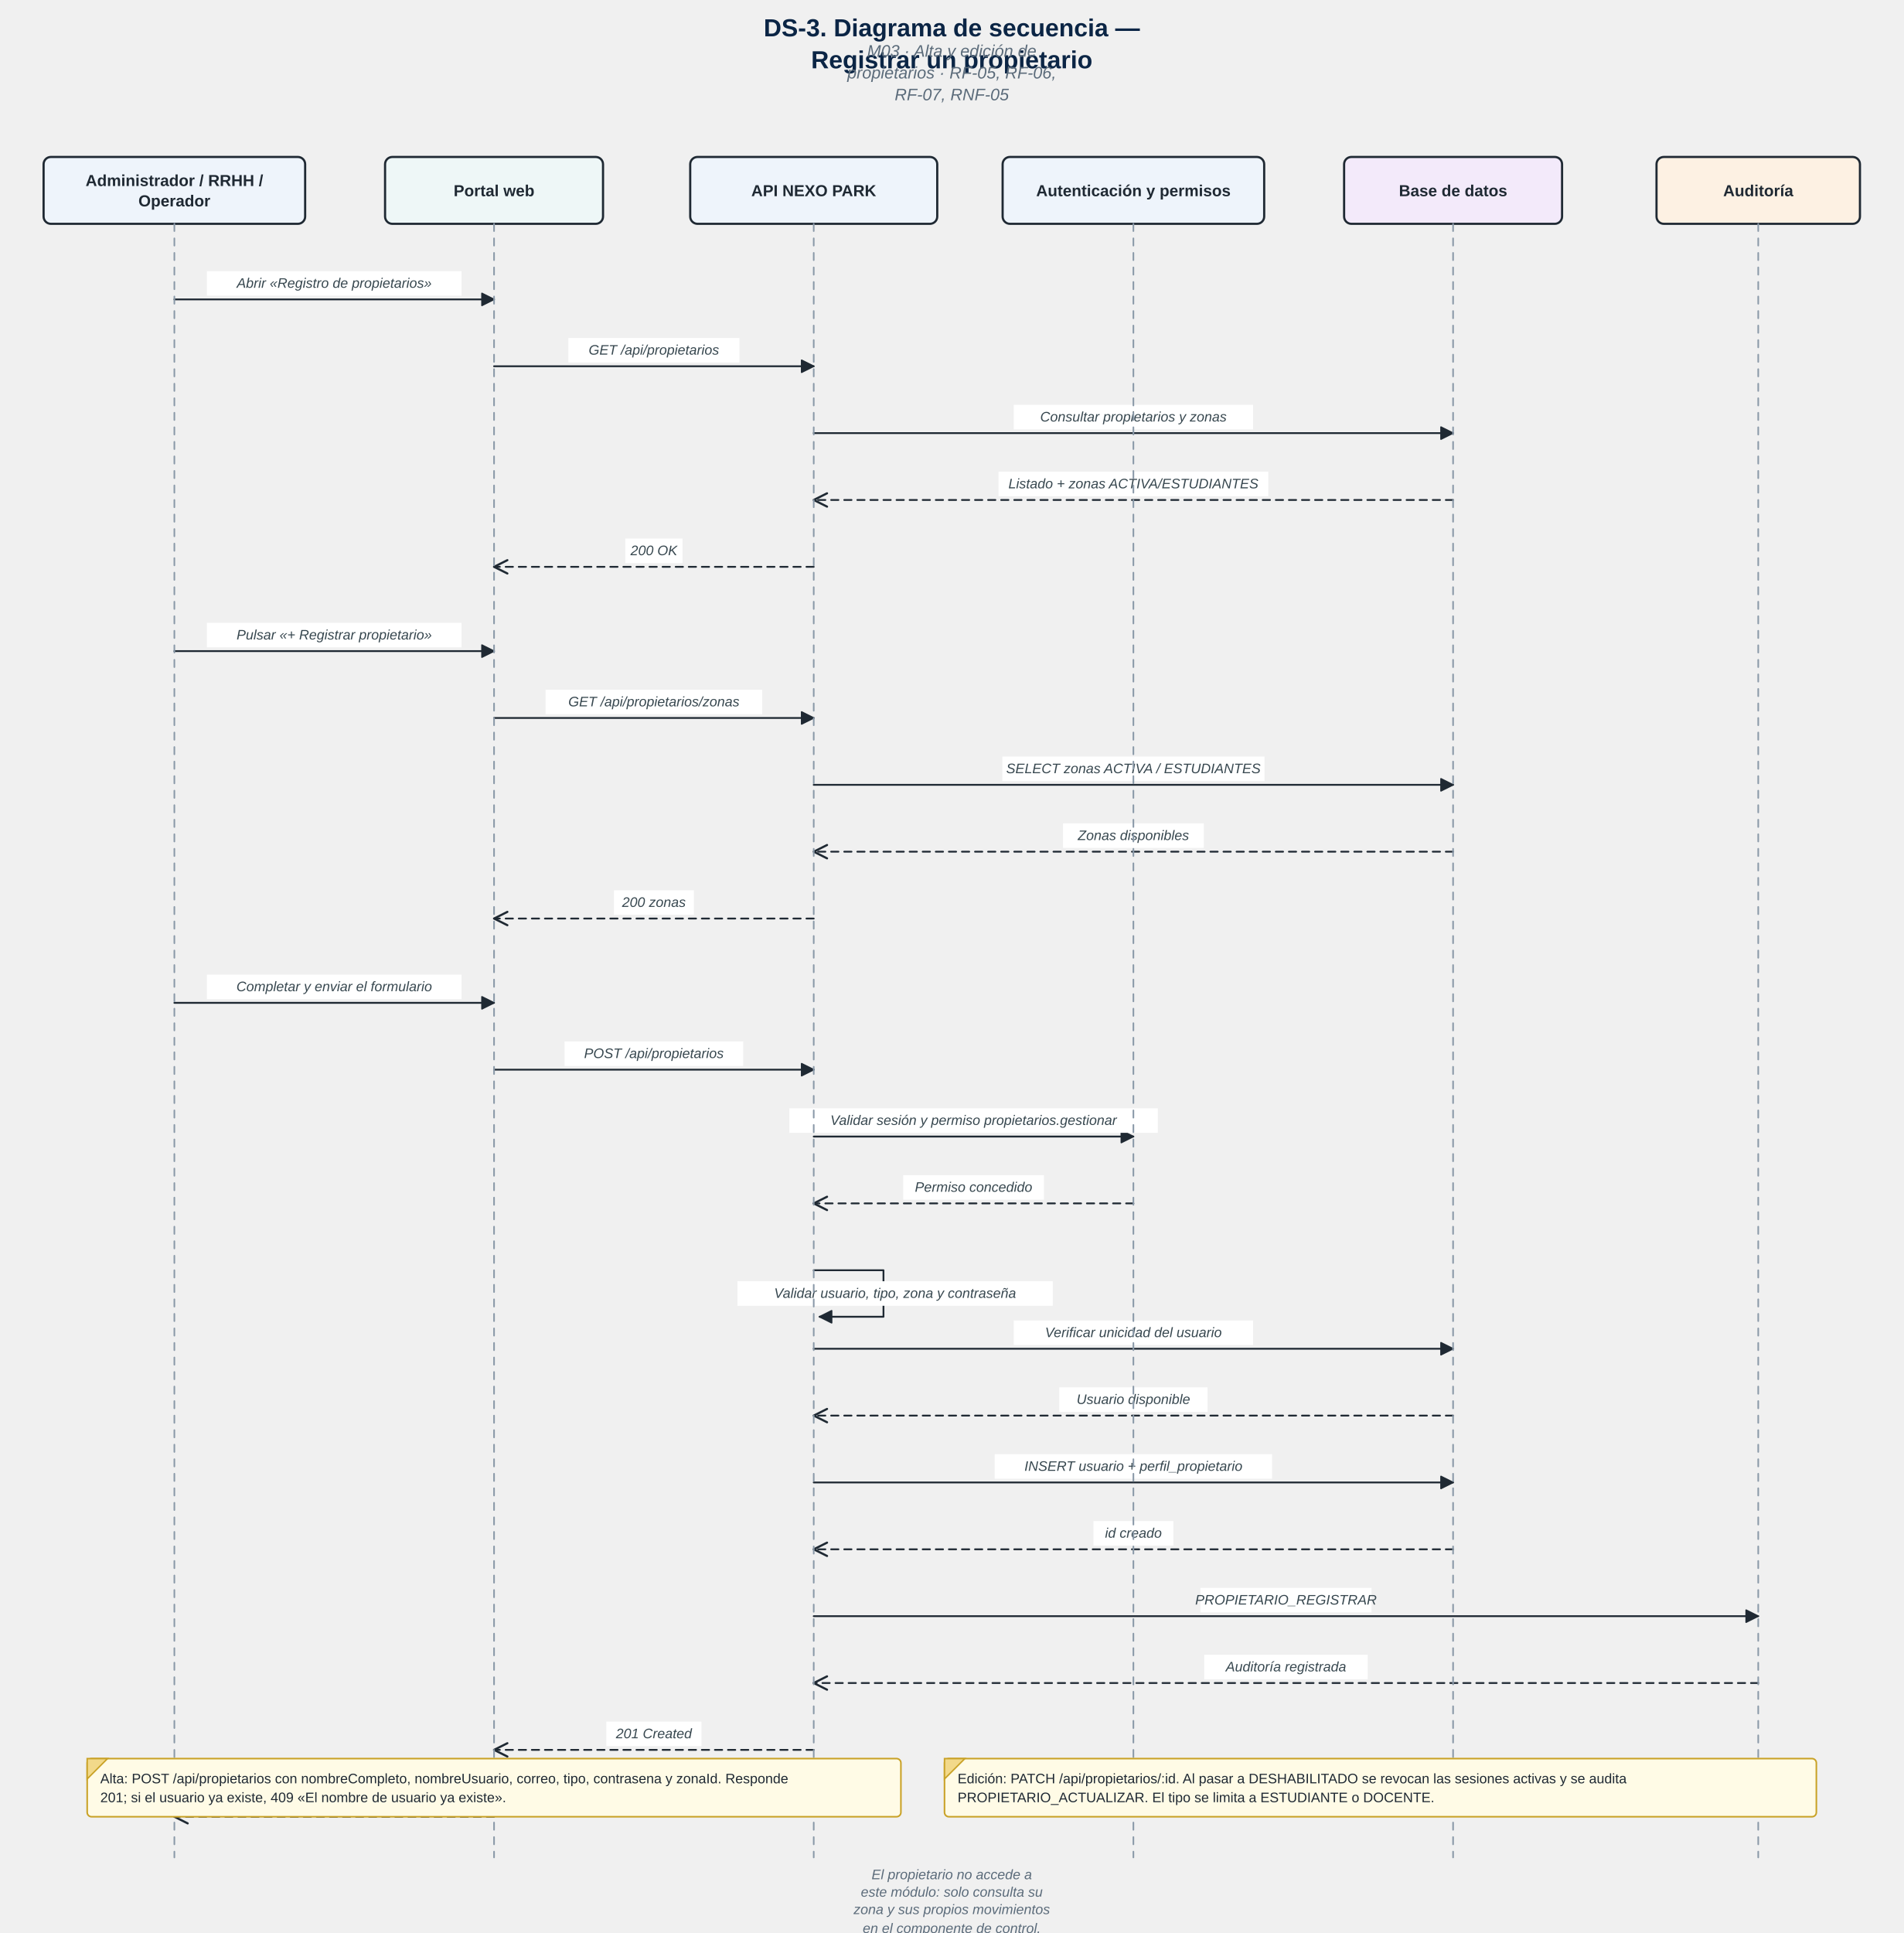
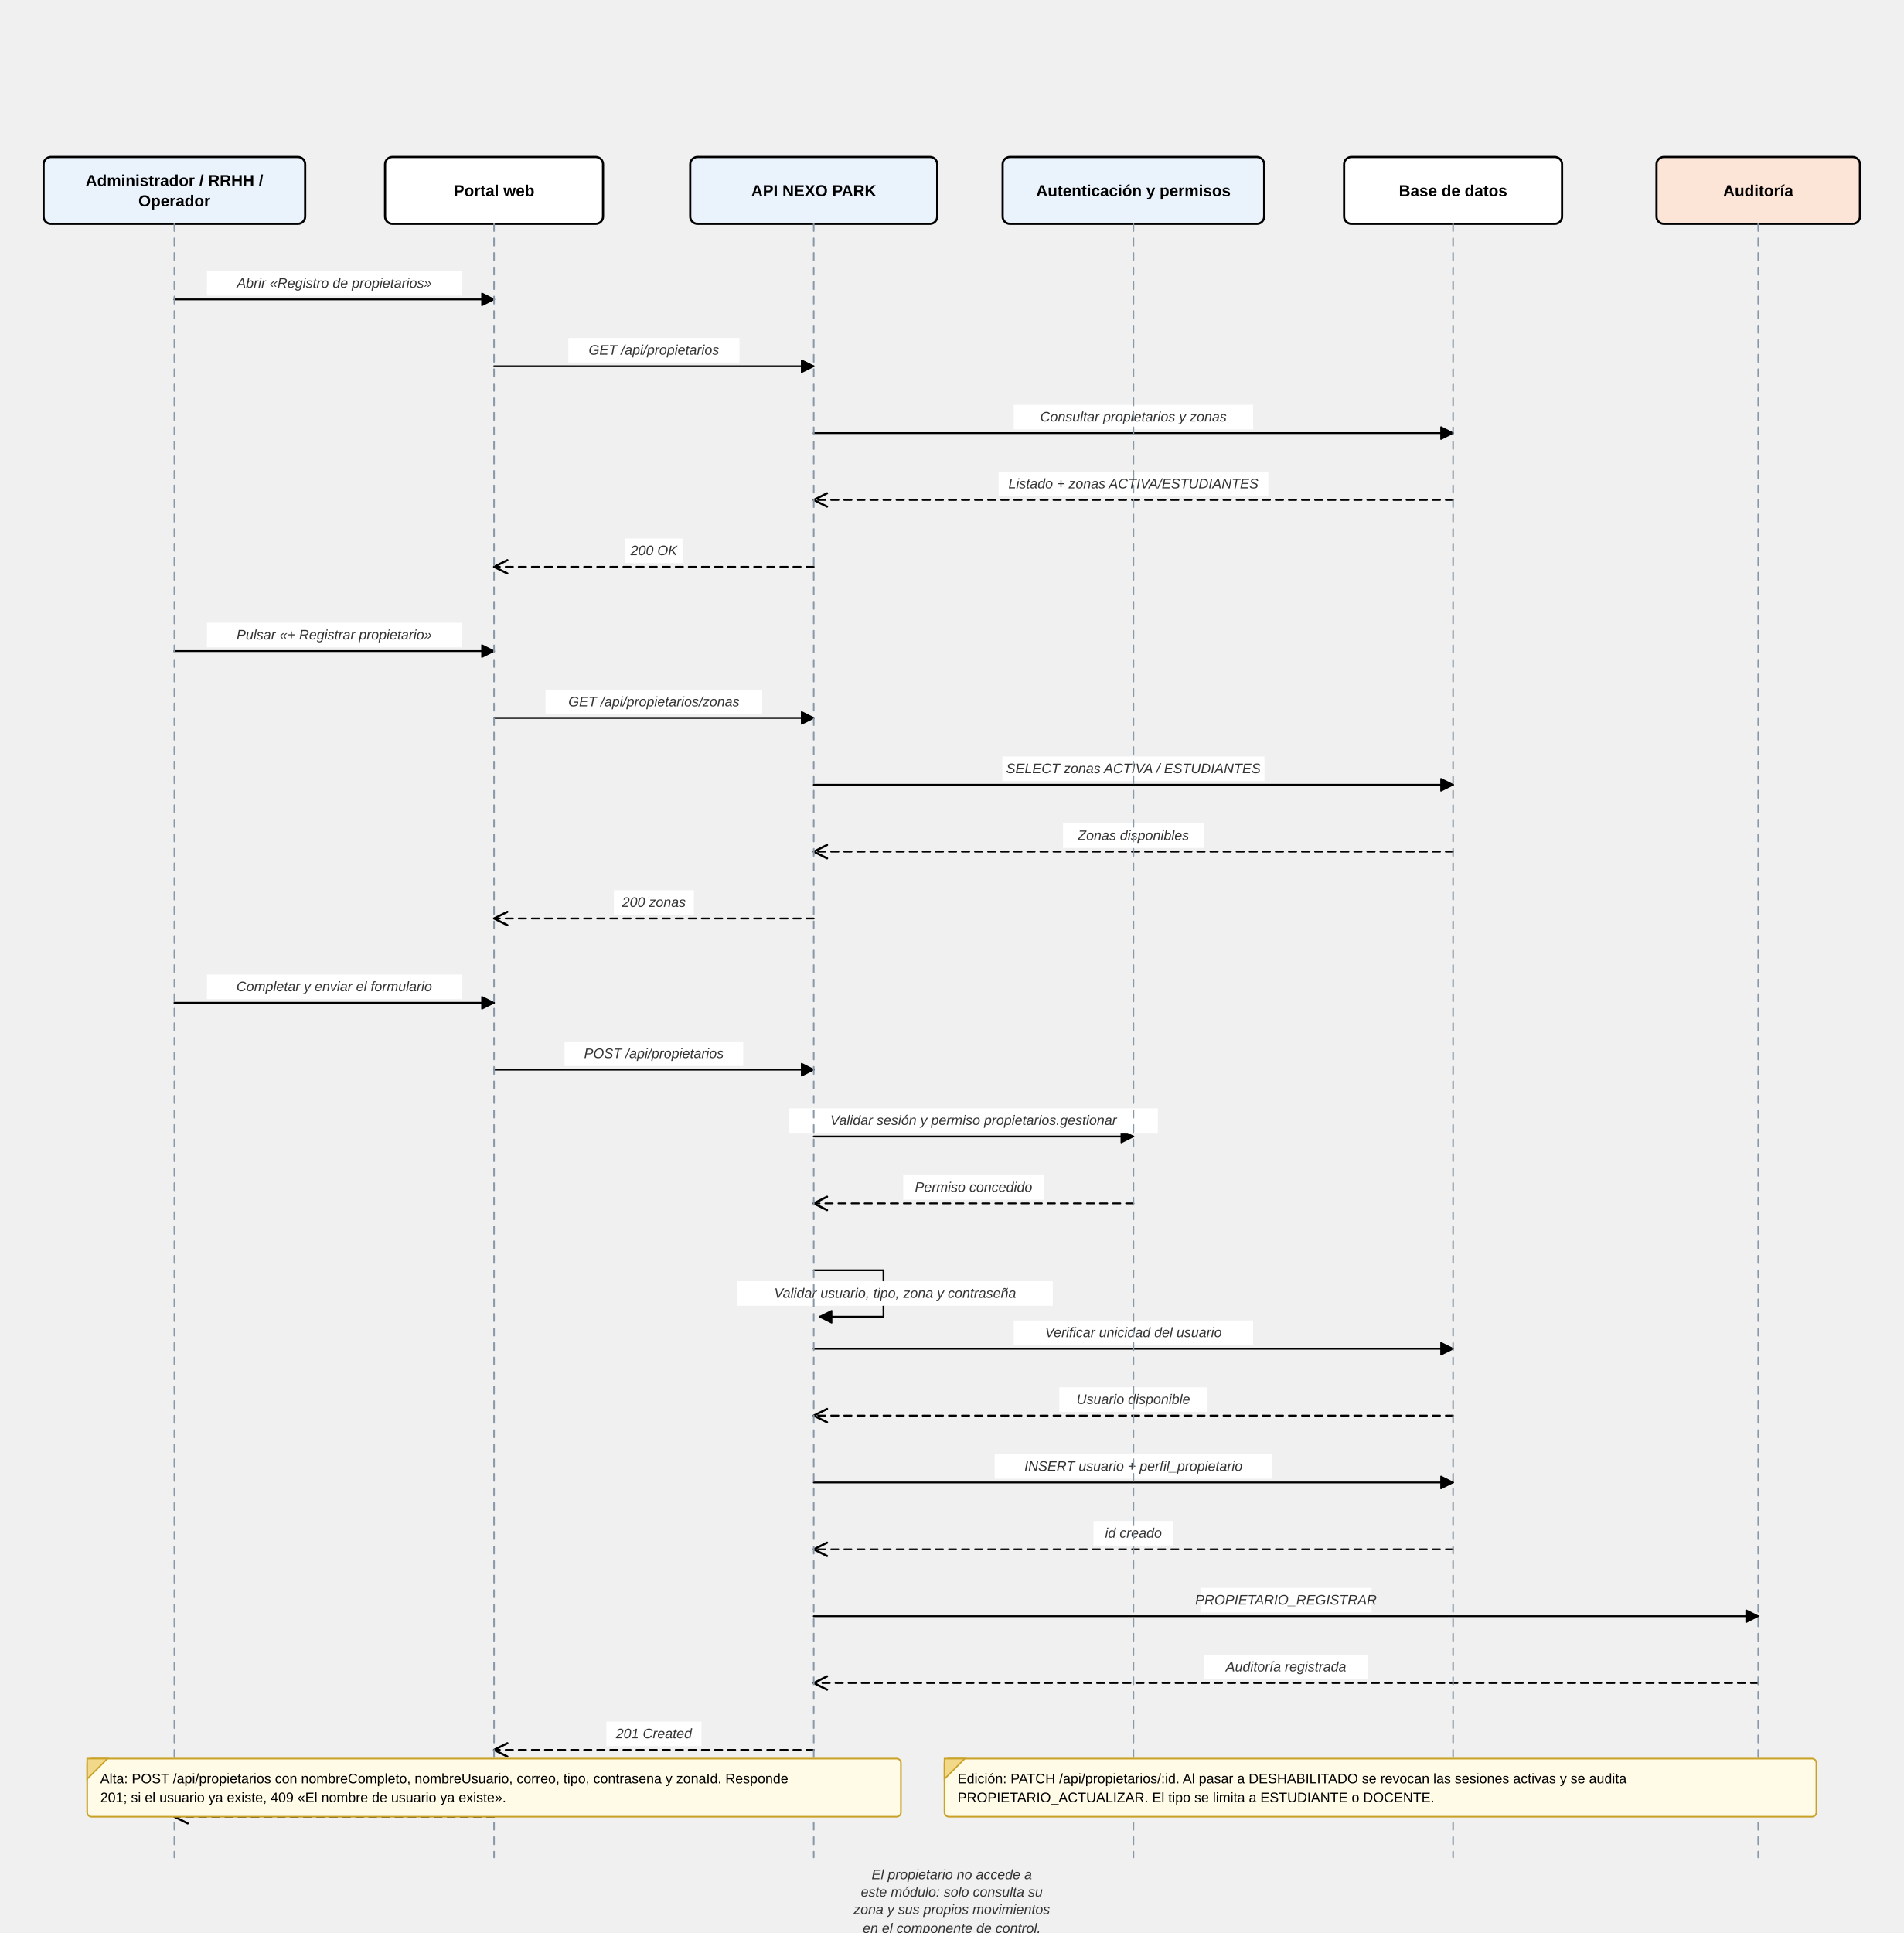
- <svg xmlns="http://www.w3.org/2000/svg" width="1310" height="1330" viewBox="0 0 1310 1330" font-family="'Segoe UI','Helvetica Neue',Arial,sans-serif">
+ <svg xmlns="http://www.w3.org/2000/svg" width="1310" height="1330" viewBox="0 0 1310 1330" font-family="Calibri,Arial,sans-serif">
  <defs>
    <marker id="arr-open" viewBox="0 0 12 12" refX="11" refY="6" markerWidth="11" markerHeight="11" markerUnits="userSpaceOnUse" orient="auto-start-reverse">
-       <path d="M1,1 L11,6 L1,11" fill="none" stroke="#1f2933" stroke-width="1.6" stroke-linecap="round" stroke-linejoin="round" />
+       <path d="M1,1 L11,6 L1,11" fill="none" stroke="#000000" stroke-width="1.6" stroke-linecap="round" stroke-linejoin="round" />
    </marker>
    <marker id="arr-fill" viewBox="0 0 12 12" refX="11" refY="6" markerWidth="10" markerHeight="10" markerUnits="userSpaceOnUse" orient="auto-start-reverse">
-       <path d="M1,1 L11,6 L1,11 Z" fill="#1f2933" stroke="#1f2933" stroke-width="1.2" stroke-linejoin="round" />
+       <path d="M1,1 L11,6 L1,11 Z" fill="#000000" stroke="#000000" stroke-width="1.2" stroke-linejoin="round" />
    </marker>
    <marker id="arr-thin" viewBox="0 0 12 12" refX="11" refY="6" markerWidth="9" markerHeight="9" markerUnits="userSpaceOnUse" orient="auto-start-reverse">
-       <path d="M2,2 L10,6 L2,10" fill="none" stroke="#1f2933" stroke-width="1.4" stroke-linecap="round" stroke-linejoin="round" />
+       <path d="M2,2 L10,6 L2,10" fill="none" stroke="#000000" stroke-width="1.4" stroke-linecap="round" stroke-linejoin="round" />
    </marker>
    <marker id="arr-dep" viewBox="0 0 12 12" refX="11" refY="6" markerWidth="10" markerHeight="10" markerUnits="userSpaceOnUse" orient="auto-start-reverse">
-       <path d="M1,1 L11,6 L1,11" fill="#ffffff" stroke="#1f2933" stroke-width="1.5" stroke-linejoin="round" />
+       <path d="M1,1 L11,6 L1,11" fill="#ffffff" stroke="#000000" stroke-width="1.5" stroke-linejoin="round" />
    </marker>
  </defs>
-   <g>
-     <text x="655" y="25" font-size="17" fill="#0b2545" font-weight="700" text-anchor="middle" xml:space="preserve">DS-3. Diagrama de secuencia —</text>
-     <text x="655" y="47" font-size="17" fill="#0b2545" font-weight="700" text-anchor="middle" xml:space="preserve">Registrar un propietario</text>
-   </g>
-   <g>
-     <text x="655" y="39" font-size="11.5" fill="#5b6b7a" font-weight="400" text-anchor="middle" font-style="italic" xml:space="preserve">M03 · Alta y edición de</text>
-     <text x="655" y="54" font-size="11.5" fill="#5b6b7a" font-weight="400" text-anchor="middle" font-style="italic" xml:space="preserve">propietarios · RF-05, RF-06,</text>
-     <text x="655" y="69" font-size="11.5" fill="#5b6b7a" font-weight="400" text-anchor="middle" font-style="italic" xml:space="preserve">RF-07, RNF-05</text>
-   </g>
-   <rect x="30" y="108" width="180" height="46" fill="#eef4fb" stroke="#1f2933" stroke-width="1.5" rx="5" />
-   <g>
-     <text x="120" y="128" font-size="11" fill="#1f2933" font-weight="700" text-anchor="middle" xml:space="preserve">Administrador / RRHH /</text>
-     <text x="120" y="142" font-size="11" fill="#1f2933" font-weight="700" text-anchor="middle" xml:space="preserve">Operador</text>
-   </g>
-   <rect x="265" y="108" width="150" height="46" fill="#eef7f7" stroke="#1f2933" stroke-width="1.5" rx="5" />
-   <g>
-     <text x="340" y="135" font-size="11" fill="#1f2933" font-weight="700" text-anchor="middle" xml:space="preserve">Portal web</text>
-   </g>
-   <rect x="475" y="108" width="170" height="46" fill="#eef4fb" stroke="#1f2933" stroke-width="1.5" rx="5" />
-   <g>
-     <text x="560" y="135" font-size="11" fill="#1f2933" font-weight="700" text-anchor="middle" xml:space="preserve">API NEXO PARK</text>
-   </g>
-   <rect x="690" y="108" width="180" height="46" fill="#eef4fb" stroke="#1f2933" stroke-width="1.5" rx="5" />
-   <g>
-     <text x="780" y="135" font-size="11" fill="#1f2933" font-weight="700" text-anchor="middle" xml:space="preserve">Autenticación y permisos</text>
-   </g>
-   <rect x="925" y="108" width="150" height="46" fill="#f3eafa" stroke="#1f2933" stroke-width="1.5" rx="5" />
-   <g>
-     <text x="1000" y="135" font-size="11" fill="#1f2933" font-weight="700" text-anchor="middle" xml:space="preserve">Base de datos</text>
-   </g>
-   <rect x="1140" y="108" width="140" height="46" fill="#fdf1e3" stroke="#1f2933" stroke-width="1.5" rx="5" />
-   <g>
-     <text x="1210" y="135" font-size="11" fill="#1f2933" font-weight="700" text-anchor="middle" xml:space="preserve">Auditoría</text>
-   </g>
-   <line x1="120" y1="206" x2="340" y2="206" stroke="#1f2933" stroke-width="1.25" marker-end="url(#arr-fill)" stroke-linecap="round" />
+   <rect x="30" y="108" width="180" height="46" fill="#EAF2FB" stroke="#000000" stroke-width="1.5" rx="5" />
+   <g>
+     <text x="120" y="128" font-size="11" fill="#000000" font-weight="700" text-anchor="middle" xml:space="preserve">Administrador / RRHH /</text>
+     <text x="120" y="142" font-size="11" fill="#000000" font-weight="700" text-anchor="middle" xml:space="preserve">Operador</text>
+   </g>
+   <rect x="265" y="108" width="150" height="46" fill="#FFFFFF" stroke="#000000" stroke-width="1.5" rx="5" />
+   <g>
+     <text x="340" y="135" font-size="11" fill="#000000" font-weight="700" text-anchor="middle" xml:space="preserve">Portal web</text>
+   </g>
+   <rect x="475" y="108" width="170" height="46" fill="#EAF2FB" stroke="#000000" stroke-width="1.5" rx="5" />
+   <g>
+     <text x="560" y="135" font-size="11" fill="#000000" font-weight="700" text-anchor="middle" xml:space="preserve">API NEXO PARK</text>
+   </g>
+   <rect x="690" y="108" width="180" height="46" fill="#EAF2FB" stroke="#000000" stroke-width="1.5" rx="5" />
+   <g>
+     <text x="780" y="135" font-size="11" fill="#000000" font-weight="700" text-anchor="middle" xml:space="preserve">Autenticación y permisos</text>
+   </g>
+   <rect x="925" y="108" width="150" height="46" fill="#FFFFFF" stroke="#000000" stroke-width="1.5" rx="5" />
+   <g>
+     <text x="1000" y="135" font-size="11" fill="#000000" font-weight="700" text-anchor="middle" xml:space="preserve">Base de datos</text>
+   </g>
+   <rect x="1140" y="108" width="140" height="46" fill="#FCE4D6" stroke="#000000" stroke-width="1.5" rx="5" />
+   <g>
+     <text x="1210" y="135" font-size="11" fill="#000000" font-weight="700" text-anchor="middle" xml:space="preserve">Auditoría</text>
+   </g>
+   <line x1="120" y1="206" x2="340" y2="206" stroke="#000000" stroke-width="1.25" marker-end="url(#arr-fill)" stroke-linecap="round" />
  <g>
    <rect x="142.4" y="186.56" width="175.2" height="16.88" fill="#ffffff" stroke="none" stroke-width="1.4" />
    <g>
-       <text x="230" y="198" font-size="9.5" fill="#37474f" font-weight="500" text-anchor="middle" font-style="italic" xml:space="preserve">Abrir «Registro de propietarios»</text>
-     </g>
-   </g>
-   <line x1="340" y1="252" x2="560" y2="252" stroke="#1f2933" stroke-width="1.25" marker-end="url(#arr-fill)" stroke-linecap="round" />
+       <text x="230" y="198" font-size="9.5" fill="#333333" font-weight="500" text-anchor="middle" font-style="italic" xml:space="preserve">Abrir «Registro de propietarios»</text>
+     </g>
+   </g>
+   <line x1="340" y1="252" x2="560" y2="252" stroke="#000000" stroke-width="1.25" marker-end="url(#arr-fill)" stroke-linecap="round" />
  <g>
    <rect x="391.14" y="232.56" width="117.73" height="16.88" fill="#ffffff" stroke="none" stroke-width="1.4" />
    <g>
-       <text x="450" y="244" font-size="9.5" fill="#37474f" font-weight="500" text-anchor="middle" font-style="italic" xml:space="preserve">GET /api/propietarios</text>
-     </g>
-   </g>
-   <line x1="560" y1="298" x2="1000" y2="298" stroke="#1f2933" stroke-width="1.25" marker-end="url(#arr-fill)" stroke-linecap="round" />
+       <text x="450" y="244" font-size="9.5" fill="#333333" font-weight="500" text-anchor="middle" font-style="italic" xml:space="preserve">GET /api/propietarios</text>
+     </g>
+   </g>
+   <line x1="560" y1="298" x2="1000" y2="298" stroke="#000000" stroke-width="1.25" marker-end="url(#arr-fill)" stroke-linecap="round" />
  <g>
    <rect x="697.63" y="278.56" width="164.75" height="16.88" fill="#ffffff" stroke="none" stroke-width="1.4" />
    <g>
-       <text x="780" y="290" font-size="9.5" fill="#37474f" font-weight="500" text-anchor="middle" font-style="italic" xml:space="preserve">Consultar propietarios y zonas</text>
-     </g>
-   </g>
-   <line x1="1000" y1="344" x2="560" y2="344" stroke="#1f2933" stroke-width="1.25" stroke-dasharray="5 4" marker-end="url(#arr-open)" stroke-linecap="round" />
+       <text x="780" y="290" font-size="9.5" fill="#333333" font-weight="500" text-anchor="middle" font-style="italic" xml:space="preserve">Consultar propietarios y zonas</text>
+     </g>
+   </g>
+   <line x1="1000" y1="344" x2="560" y2="344" stroke="#000000" stroke-width="1.25" stroke-dasharray="5 4" marker-end="url(#arr-open)" stroke-linecap="round" />
  <g>
    <rect x="687.18" y="324.56" width="185.65" height="16.88" fill="#ffffff" stroke="none" stroke-width="1.4" />
    <g>
-       <text x="780" y="336" font-size="9.5" fill="#37474f" font-weight="500" text-anchor="middle" font-style="italic" xml:space="preserve">Listado + zonas ACTIVA/ESTUDIANTES</text>
-     </g>
-   </g>
-   <line x1="560" y1="390" x2="340" y2="390" stroke="#1f2933" stroke-width="1.25" stroke-dasharray="5 4" marker-end="url(#arr-open)" stroke-linecap="round" />
+       <text x="780" y="336" font-size="9.5" fill="#333333" font-weight="500" text-anchor="middle" font-style="italic" xml:space="preserve">Listado + zonas ACTIVA/ESTUDIANTES</text>
+     </g>
+   </g>
+   <line x1="560" y1="390" x2="340" y2="390" stroke="#000000" stroke-width="1.25" stroke-dasharray="5 4" marker-end="url(#arr-open)" stroke-linecap="round" />
  <g>
    <rect x="430.33" y="370.56" width="39.35" height="16.88" fill="#ffffff" stroke="none" stroke-width="1.4" />
    <g>
-       <text x="450" y="382" font-size="9.5" fill="#37474f" font-weight="500" text-anchor="middle" font-style="italic" xml:space="preserve">200 OK</text>
-     </g>
-   </g>
-   <line x1="120" y1="448" x2="340" y2="448" stroke="#1f2933" stroke-width="1.25" marker-end="url(#arr-fill)" stroke-linecap="round" />
+       <text x="450" y="382" font-size="9.5" fill="#333333" font-weight="500" text-anchor="middle" font-style="italic" xml:space="preserve">200 OK</text>
+     </g>
+   </g>
+   <line x1="120" y1="448" x2="340" y2="448" stroke="#000000" stroke-width="1.25" marker-end="url(#arr-fill)" stroke-linecap="round" />
  <g>
    <rect x="142.4" y="428.56" width="175.2" height="16.88" fill="#ffffff" stroke="none" stroke-width="1.4" />
    <g>
-       <text x="230" y="440" font-size="9.5" fill="#37474f" font-weight="500" text-anchor="middle" font-style="italic" xml:space="preserve">Pulsar «+ Registrar propietario»</text>
-     </g>
-   </g>
-   <line x1="340" y1="494" x2="560" y2="494" stroke="#1f2933" stroke-width="1.25" marker-end="url(#arr-fill)" stroke-linecap="round" />
+       <text x="230" y="440" font-size="9.5" fill="#333333" font-weight="500" text-anchor="middle" font-style="italic" xml:space="preserve">Pulsar «+ Registrar propietario»</text>
+     </g>
+   </g>
+   <line x1="340" y1="494" x2="560" y2="494" stroke="#000000" stroke-width="1.25" marker-end="url(#arr-fill)" stroke-linecap="round" />
  <g>
    <rect x="375.46" y="474.56" width="149.08" height="16.88" fill="#ffffff" stroke="none" stroke-width="1.4" />
    <g>
-       <text x="450" y="486" font-size="9.5" fill="#37474f" font-weight="500" text-anchor="middle" font-style="italic" xml:space="preserve">GET /api/propietarios/zonas</text>
-     </g>
-   </g>
-   <line x1="560" y1="540" x2="1000" y2="540" stroke="#1f2933" stroke-width="1.25" marker-end="url(#arr-fill)" stroke-linecap="round" />
+       <text x="450" y="486" font-size="9.5" fill="#333333" font-weight="500" text-anchor="middle" font-style="italic" xml:space="preserve">GET /api/propietarios/zonas</text>
+     </g>
+   </g>
+   <line x1="560" y1="540" x2="1000" y2="540" stroke="#000000" stroke-width="1.25" marker-end="url(#arr-fill)" stroke-linecap="round" />
  <g>
    <rect x="689.79" y="520.56" width="180.43" height="16.88" fill="#ffffff" stroke="none" stroke-width="1.4" />
    <g>
-       <text x="780" y="532" font-size="9.5" fill="#37474f" font-weight="500" text-anchor="middle" font-style="italic" xml:space="preserve">SELECT zonas ACTIVA / ESTUDIANTES</text>
-     </g>
-   </g>
-   <line x1="1000" y1="586" x2="560" y2="586" stroke="#1f2933" stroke-width="1.25" stroke-dasharray="5 4" marker-end="url(#arr-open)" stroke-linecap="round" />
+       <text x="780" y="532" font-size="9.5" fill="#333333" font-weight="500" text-anchor="middle" font-style="italic" xml:space="preserve">SELECT zonas ACTIVA / ESTUDIANTES</text>
+     </g>
+   </g>
+   <line x1="1000" y1="586" x2="560" y2="586" stroke="#000000" stroke-width="1.25" stroke-dasharray="5 4" marker-end="url(#arr-open)" stroke-linecap="round" />
  <g>
    <rect x="731.59" y="566.56" width="96.83" height="16.88" fill="#ffffff" stroke="none" stroke-width="1.4" />
    <g>
-       <text x="780" y="578" font-size="9.5" fill="#37474f" font-weight="500" text-anchor="middle" font-style="italic" xml:space="preserve">Zonas disponibles</text>
-     </g>
-   </g>
-   <line x1="560" y1="632" x2="340" y2="632" stroke="#1f2933" stroke-width="1.25" stroke-dasharray="5 4" marker-end="url(#arr-open)" stroke-linecap="round" />
+       <text x="780" y="578" font-size="9.5" fill="#333333" font-weight="500" text-anchor="middle" font-style="italic" xml:space="preserve">Zonas disponibles</text>
+     </g>
+   </g>
+   <line x1="560" y1="632" x2="340" y2="632" stroke="#000000" stroke-width="1.25" stroke-dasharray="5 4" marker-end="url(#arr-open)" stroke-linecap="round" />
  <g>
    <rect x="422.49" y="612.56" width="55.03" height="16.88" fill="#ffffff" stroke="none" stroke-width="1.4" />
    <g>
-       <text x="450" y="624" font-size="9.5" fill="#37474f" font-weight="500" text-anchor="middle" font-style="italic" xml:space="preserve">200 zonas</text>
-     </g>
-   </g>
-   <line x1="120" y1="690" x2="340" y2="690" stroke="#1f2933" stroke-width="1.25" marker-end="url(#arr-fill)" stroke-linecap="round" />
+       <text x="450" y="624" font-size="9.5" fill="#333333" font-weight="500" text-anchor="middle" font-style="italic" xml:space="preserve">200 zonas</text>
+     </g>
+   </g>
+   <line x1="120" y1="690" x2="340" y2="690" stroke="#000000" stroke-width="1.25" marker-end="url(#arr-fill)" stroke-linecap="round" />
  <g>
    <rect x="142.4" y="670.56" width="175.2" height="16.88" fill="#ffffff" stroke="none" stroke-width="1.4" />
    <g>
-       <text x="230" y="682" font-size="9.5" fill="#37474f" font-weight="500" text-anchor="middle" font-style="italic" xml:space="preserve">Completar y enviar el formulario</text>
-     </g>
-   </g>
-   <line x1="340" y1="736" x2="560" y2="736" stroke="#1f2933" stroke-width="1.25" marker-end="url(#arr-fill)" stroke-linecap="round" />
+       <text x="230" y="682" font-size="9.5" fill="#333333" font-weight="500" text-anchor="middle" font-style="italic" xml:space="preserve">Completar y enviar el formulario</text>
+     </g>
+   </g>
+   <line x1="340" y1="736" x2="560" y2="736" stroke="#000000" stroke-width="1.25" marker-end="url(#arr-fill)" stroke-linecap="round" />
  <g>
    <rect x="388.53" y="716.56" width="122.95" height="16.88" fill="#ffffff" stroke="none" stroke-width="1.4" />
    <g>
-       <text x="450" y="728" font-size="9.5" fill="#37474f" font-weight="500" text-anchor="middle" font-style="italic" xml:space="preserve">POST /api/propietarios</text>
-     </g>
-   </g>
-   <line x1="560" y1="782" x2="780" y2="782" stroke="#1f2933" stroke-width="1.25" marker-end="url(#arr-fill)" stroke-linecap="round" />
+       <text x="450" y="728" font-size="9.5" fill="#333333" font-weight="500" text-anchor="middle" font-style="italic" xml:space="preserve">POST /api/propietarios</text>
+     </g>
+   </g>
+   <line x1="560" y1="782" x2="780" y2="782" stroke="#000000" stroke-width="1.25" marker-end="url(#arr-fill)" stroke-linecap="round" />
  <g>
    <rect x="543.21" y="762.56" width="253.58" height="16.88" fill="#ffffff" stroke="none" stroke-width="1.4" />
    <g>
-       <text x="670" y="774" font-size="9.5" fill="#37474f" font-weight="500" text-anchor="middle" font-style="italic" xml:space="preserve">Validar sesión y permiso propietarios.gestionar</text>
-     </g>
-   </g>
-   <line x1="780" y1="828" x2="560" y2="828" stroke="#1f2933" stroke-width="1.25" stroke-dasharray="5 4" marker-end="url(#arr-open)" stroke-linecap="round" />
+       <text x="670" y="774" font-size="9.5" fill="#333333" font-weight="500" text-anchor="middle" font-style="italic" xml:space="preserve">Validar sesión y permiso propietarios.gestionar</text>
+     </g>
+   </g>
+   <line x1="780" y1="828" x2="560" y2="828" stroke="#000000" stroke-width="1.25" stroke-dasharray="5 4" marker-end="url(#arr-open)" stroke-linecap="round" />
  <g>
    <rect x="621.59" y="808.56" width="96.83" height="16.88" fill="#ffffff" stroke="none" stroke-width="1.4" />
    <g>
-       <text x="670" y="820" font-size="9.5" fill="#37474f" font-weight="500" text-anchor="middle" font-style="italic" xml:space="preserve">Permiso concedido</text>
-     </g>
-   </g>
-   <path d="M560,874 L608,874 L608,906 L564,906" fill="none" stroke="#1f2933" stroke-width="1.25" marker-end="url(#arr-fill)" stroke-linecap="round" stroke-linejoin="round" />
+       <text x="670" y="820" font-size="9.5" fill="#333333" font-weight="500" text-anchor="middle" font-style="italic" xml:space="preserve">Permiso concedido</text>
+     </g>
+   </g>
+   <path d="M560,874 L608,874 L608,906 L564,906" fill="none" stroke="#000000" stroke-width="1.25" marker-end="url(#arr-fill)" stroke-linecap="round" stroke-linejoin="round" />
  <g>
    <rect x="507.5" y="881.56" width="217" height="16.88" fill="#ffffff" stroke="none" stroke-width="1.4" />
    <g>
-       <text x="616" y="893" font-size="9.5" fill="#37474f" font-weight="500" text-anchor="middle" font-style="italic" xml:space="preserve">Validar usuario, tipo, zona y contraseña</text>
-     </g>
-   </g>
-   <line x1="560" y1="928" x2="1000" y2="928" stroke="#1f2933" stroke-width="1.25" marker-end="url(#arr-fill)" stroke-linecap="round" />
+       <text x="616" y="893" font-size="9.5" fill="#333333" font-weight="500" text-anchor="middle" font-style="italic" xml:space="preserve">Validar usuario, tipo, zona y contraseña</text>
+     </g>
+   </g>
+   <line x1="560" y1="928" x2="1000" y2="928" stroke="#000000" stroke-width="1.25" marker-end="url(#arr-fill)" stroke-linecap="round" />
  <g>
    <rect x="697.63" y="908.56" width="164.75" height="16.88" fill="#ffffff" stroke="none" stroke-width="1.4" />
    <g>
-       <text x="780" y="920" font-size="9.5" fill="#37474f" font-weight="500" text-anchor="middle" font-style="italic" xml:space="preserve">Verificar unicidad del usuario</text>
-     </g>
-   </g>
-   <line x1="1000" y1="974" x2="560" y2="974" stroke="#1f2933" stroke-width="1.25" stroke-dasharray="5 4" marker-end="url(#arr-open)" stroke-linecap="round" />
+       <text x="780" y="920" font-size="9.5" fill="#333333" font-weight="500" text-anchor="middle" font-style="italic" xml:space="preserve">Verificar unicidad del usuario</text>
+     </g>
+   </g>
+   <line x1="1000" y1="974" x2="560" y2="974" stroke="#000000" stroke-width="1.25" stroke-dasharray="5 4" marker-end="url(#arr-open)" stroke-linecap="round" />
  <g>
    <rect x="728.98" y="954.56" width="102.05" height="16.88" fill="#ffffff" stroke="none" stroke-width="1.4" />
    <g>
-       <text x="780" y="966" font-size="9.5" fill="#37474f" font-weight="500" text-anchor="middle" font-style="italic" xml:space="preserve">Usuario disponible</text>
-     </g>
-   </g>
-   <line x1="560" y1="1020" x2="1000" y2="1020" stroke="#1f2933" stroke-width="1.25" marker-end="url(#arr-fill)" stroke-linecap="round" />
+       <text x="780" y="966" font-size="9.5" fill="#333333" font-weight="500" text-anchor="middle" font-style="italic" xml:space="preserve">Usuario disponible</text>
+     </g>
+   </g>
+   <line x1="560" y1="1020" x2="1000" y2="1020" stroke="#000000" stroke-width="1.25" marker-end="url(#arr-fill)" stroke-linecap="round" />
  <g>
    <rect x="684.56" y="1000.56" width="190.88" height="16.88" fill="#ffffff" stroke="none" stroke-width="1.4" />
    <g>
-       <text x="780" y="1012" font-size="9.5" fill="#37474f" font-weight="500" text-anchor="middle" font-style="italic" xml:space="preserve">INSERT usuario + perfil_propietario</text>
-     </g>
-   </g>
-   <line x1="1000" y1="1066" x2="560" y2="1066" stroke="#1f2933" stroke-width="1.25" stroke-dasharray="5 4" marker-end="url(#arr-open)" stroke-linecap="round" />
+       <text x="780" y="1012" font-size="9.5" fill="#333333" font-weight="500" text-anchor="middle" font-style="italic" xml:space="preserve">INSERT usuario + perfil_propietario</text>
+     </g>
+   </g>
+   <line x1="1000" y1="1066" x2="560" y2="1066" stroke="#000000" stroke-width="1.25" stroke-dasharray="5 4" marker-end="url(#arr-open)" stroke-linecap="round" />
  <g>
    <rect x="752.49" y="1046.56" width="55.03" height="16.88" fill="#ffffff" stroke="none" stroke-width="1.4" />
    <g>
-       <text x="780" y="1058" font-size="9.5" fill="#37474f" font-weight="500" text-anchor="middle" font-style="italic" xml:space="preserve">id creado</text>
-     </g>
-   </g>
-   <line x1="560" y1="1112" x2="1210" y2="1112" stroke="#1f2933" stroke-width="1.25" marker-end="url(#arr-fill)" stroke-linecap="round" />
+       <text x="780" y="1058" font-size="9.5" fill="#333333" font-weight="500" text-anchor="middle" font-style="italic" xml:space="preserve">id creado</text>
+     </g>
+   </g>
+   <line x1="560" y1="1112" x2="1210" y2="1112" stroke="#000000" stroke-width="1.25" marker-end="url(#arr-fill)" stroke-linecap="round" />
  <g>
    <rect x="826.14" y="1092.56" width="117.73" height="16.88" fill="#ffffff" stroke="none" stroke-width="1.4" />
    <g>
-       <text x="885" y="1104" font-size="9.5" fill="#37474f" font-weight="500" text-anchor="middle" font-style="italic" xml:space="preserve">PROPIETARIO_REGISTRAR</text>
-     </g>
-   </g>
-   <line x1="1210" y1="1158" x2="560" y2="1158" stroke="#1f2933" stroke-width="1.25" stroke-dasharray="5 4" marker-end="url(#arr-open)" stroke-linecap="round" />
+       <text x="885" y="1104" font-size="9.5" fill="#333333" font-weight="500" text-anchor="middle" font-style="italic" xml:space="preserve">PROPIETARIO_REGISTRAR</text>
+     </g>
+   </g>
+   <line x1="1210" y1="1158" x2="560" y2="1158" stroke="#000000" stroke-width="1.25" stroke-dasharray="5 4" marker-end="url(#arr-open)" stroke-linecap="round" />
  <g>
    <rect x="828.75" y="1138.56" width="112.5" height="16.88" fill="#ffffff" stroke="none" stroke-width="1.4" />
    <g>
-       <text x="885" y="1150" font-size="9.5" fill="#37474f" font-weight="500" text-anchor="middle" font-style="italic" xml:space="preserve">Auditoría registrada</text>
-     </g>
-   </g>
-   <line x1="560" y1="1204" x2="340" y2="1204" stroke="#1f2933" stroke-width="1.25" stroke-dasharray="5 4" marker-end="url(#arr-open)" stroke-linecap="round" />
+       <text x="885" y="1150" font-size="9.5" fill="#333333" font-weight="500" text-anchor="middle" font-style="italic" xml:space="preserve">Auditoría registrada</text>
+     </g>
+   </g>
+   <line x1="560" y1="1204" x2="340" y2="1204" stroke="#000000" stroke-width="1.25" stroke-dasharray="5 4" marker-end="url(#arr-open)" stroke-linecap="round" />
  <g>
    <rect x="417.26" y="1184.56" width="65.47" height="16.88" fill="#ffffff" stroke="none" stroke-width="1.4" />
    <g>
-       <text x="450" y="1196" font-size="9.5" fill="#37474f" font-weight="500" text-anchor="middle" font-style="italic" xml:space="preserve">201 Created</text>
-     </g>
-   </g>
-   <line x1="340" y1="1250" x2="120" y2="1250" stroke="#1f2933" stroke-width="1.25" stroke-dasharray="5 4" marker-end="url(#arr-open)" stroke-linecap="round" />
+       <text x="450" y="1196" font-size="9.5" fill="#333333" font-weight="500" text-anchor="middle" font-style="italic" xml:space="preserve">201 Created</text>
+     </g>
+   </g>
+   <line x1="340" y1="1250" x2="120" y2="1250" stroke="#000000" stroke-width="1.25" stroke-dasharray="5 4" marker-end="url(#arr-open)" stroke-linecap="round" />
  <g>
    <rect x="142.4" y="1230.56" width="175.2" height="16.88" fill="#ffffff" stroke="none" stroke-width="1.4" />
    <g>
-       <text x="230" y="1242" font-size="9.5" fill="#37474f" font-weight="500" text-anchor="middle" font-style="italic" xml:space="preserve">Confirmación «Registro guardado»</text>
+       <text x="230" y="1242" font-size="9.5" fill="#333333" font-weight="500" text-anchor="middle" font-style="italic" xml:space="preserve">Confirmación «Registro guardado»</text>
    </g>
  </g>
  <line x1="120" y1="154" x2="120" y2="1278" stroke="#8a99a8" stroke-width="1.1" stroke-dasharray="5 5" stroke-linecap="round" />
  <line x1="340" y1="154" x2="340" y2="1278" stroke="#8a99a8" stroke-width="1.1" stroke-dasharray="5 5" stroke-linecap="round" />
  <line x1="560" y1="154" x2="560" y2="1278" stroke="#8a99a8" stroke-width="1.1" stroke-dasharray="5 5" stroke-linecap="round" />
  <line x1="780" y1="154" x2="780" y2="1278" stroke="#8a99a8" stroke-width="1.1" stroke-dasharray="5 5" stroke-linecap="round" />
  <line x1="1000" y1="154" x2="1000" y2="1278" stroke="#8a99a8" stroke-width="1.1" stroke-dasharray="5 5" stroke-linecap="round" />
  <line x1="1210" y1="154" x2="1210" y2="1278" stroke="#8a99a8" stroke-width="1.1" stroke-dasharray="5 5" stroke-linecap="round" />
  <rect x="60" y="1210" width="560" height="40" fill="#fffbe6" stroke="#c9a227" stroke-width="1.1" rx="3" />
  <path d="M60,1210 L74,1210 L60,1224 Z" fill="#f2d98a" stroke="#c9a227" stroke-width="1" />
  <g>
-     <text x="69" y="1227" font-size="9.5" fill="#1f2933" font-weight="400" text-anchor="start" xml:space="preserve">Alta: POST /api/propietarios con nombreCompleto, nombreUsuario, correo, tipo, contrasena y zonaId. Responde</text>
-     <text x="69" y="1240" font-size="9.5" fill="#1f2933" font-weight="400" text-anchor="start" xml:space="preserve">201; si el usuario ya existe, 409 «El nombre de usuario ya existe».</text>
+     <text x="69" y="1227" font-size="9.5" fill="#000000" font-weight="400" text-anchor="start" xml:space="preserve">Alta: POST /api/propietarios con nombreCompleto, nombreUsuario, correo, tipo, contrasena y zonaId. Responde</text>
+     <text x="69" y="1240" font-size="9.5" fill="#000000" font-weight="400" text-anchor="start" xml:space="preserve">201; si el usuario ya existe, 409 «El nombre de usuario ya existe».</text>
  </g>
  <rect x="650" y="1210" width="600" height="40" fill="#fffbe6" stroke="#c9a227" stroke-width="1.1" rx="3" />
  <path d="M650,1210 L664,1210 L650,1224 Z" fill="#f2d98a" stroke="#c9a227" stroke-width="1" />
  <g>
-     <text x="659" y="1227" font-size="9.5" fill="#1f2933" font-weight="400" text-anchor="start" xml:space="preserve">Edición: PATCH /api/propietarios/:id. Al pasar a DESHABILITADO se revocan las sesiones activas y se audita</text>
-     <text x="659" y="1240" font-size="9.5" fill="#1f2933" font-weight="400" text-anchor="start" xml:space="preserve">PROPIETARIO_ACTUALIZAR. El tipo se limita a ESTUDIANTE o DOCENTE.</text>
-   </g>
-   <g>
-     <text x="655" y="1293" font-size="9.5" fill="#5b6b7a" font-weight="400" text-anchor="middle" font-style="italic" xml:space="preserve">El propietario no accede a</text>
-     <text x="655" y="1305" font-size="9.5" fill="#5b6b7a" font-weight="400" text-anchor="middle" font-style="italic" xml:space="preserve">este módulo: solo consulta su</text>
-     <text x="655" y="1317" font-size="9.5" fill="#5b6b7a" font-weight="400" text-anchor="middle" font-style="italic" xml:space="preserve">zona y sus propios movimientos</text>
-     <text x="655" y="1330" font-size="9.5" fill="#5b6b7a" font-weight="400" text-anchor="middle" font-style="italic" xml:space="preserve">en el componente de control.</text>
+     <text x="659" y="1227" font-size="9.5" fill="#000000" font-weight="400" text-anchor="start" xml:space="preserve">Edición: PATCH /api/propietarios/:id. Al pasar a DESHABILITADO se revocan las sesiones activas y se audita</text>
+     <text x="659" y="1240" font-size="9.5" fill="#000000" font-weight="400" text-anchor="start" xml:space="preserve">PROPIETARIO_ACTUALIZAR. El tipo se limita a ESTUDIANTE o DOCENTE.</text>
+   </g>
+   <g>
+     <text x="655" y="1293" font-size="9.5" fill="#333333" font-weight="400" text-anchor="middle" font-style="italic" xml:space="preserve">El propietario no accede a</text>
+     <text x="655" y="1305" font-size="9.5" fill="#333333" font-weight="400" text-anchor="middle" font-style="italic" xml:space="preserve">este módulo: solo consulta su</text>
+     <text x="655" y="1317" font-size="9.5" fill="#333333" font-weight="400" text-anchor="middle" font-style="italic" xml:space="preserve">zona y sus propios movimientos</text>
+     <text x="655" y="1330" font-size="9.5" fill="#333333" font-weight="400" text-anchor="middle" font-style="italic" xml:space="preserve">en el componente de control.</text>
  </g>
</svg>
